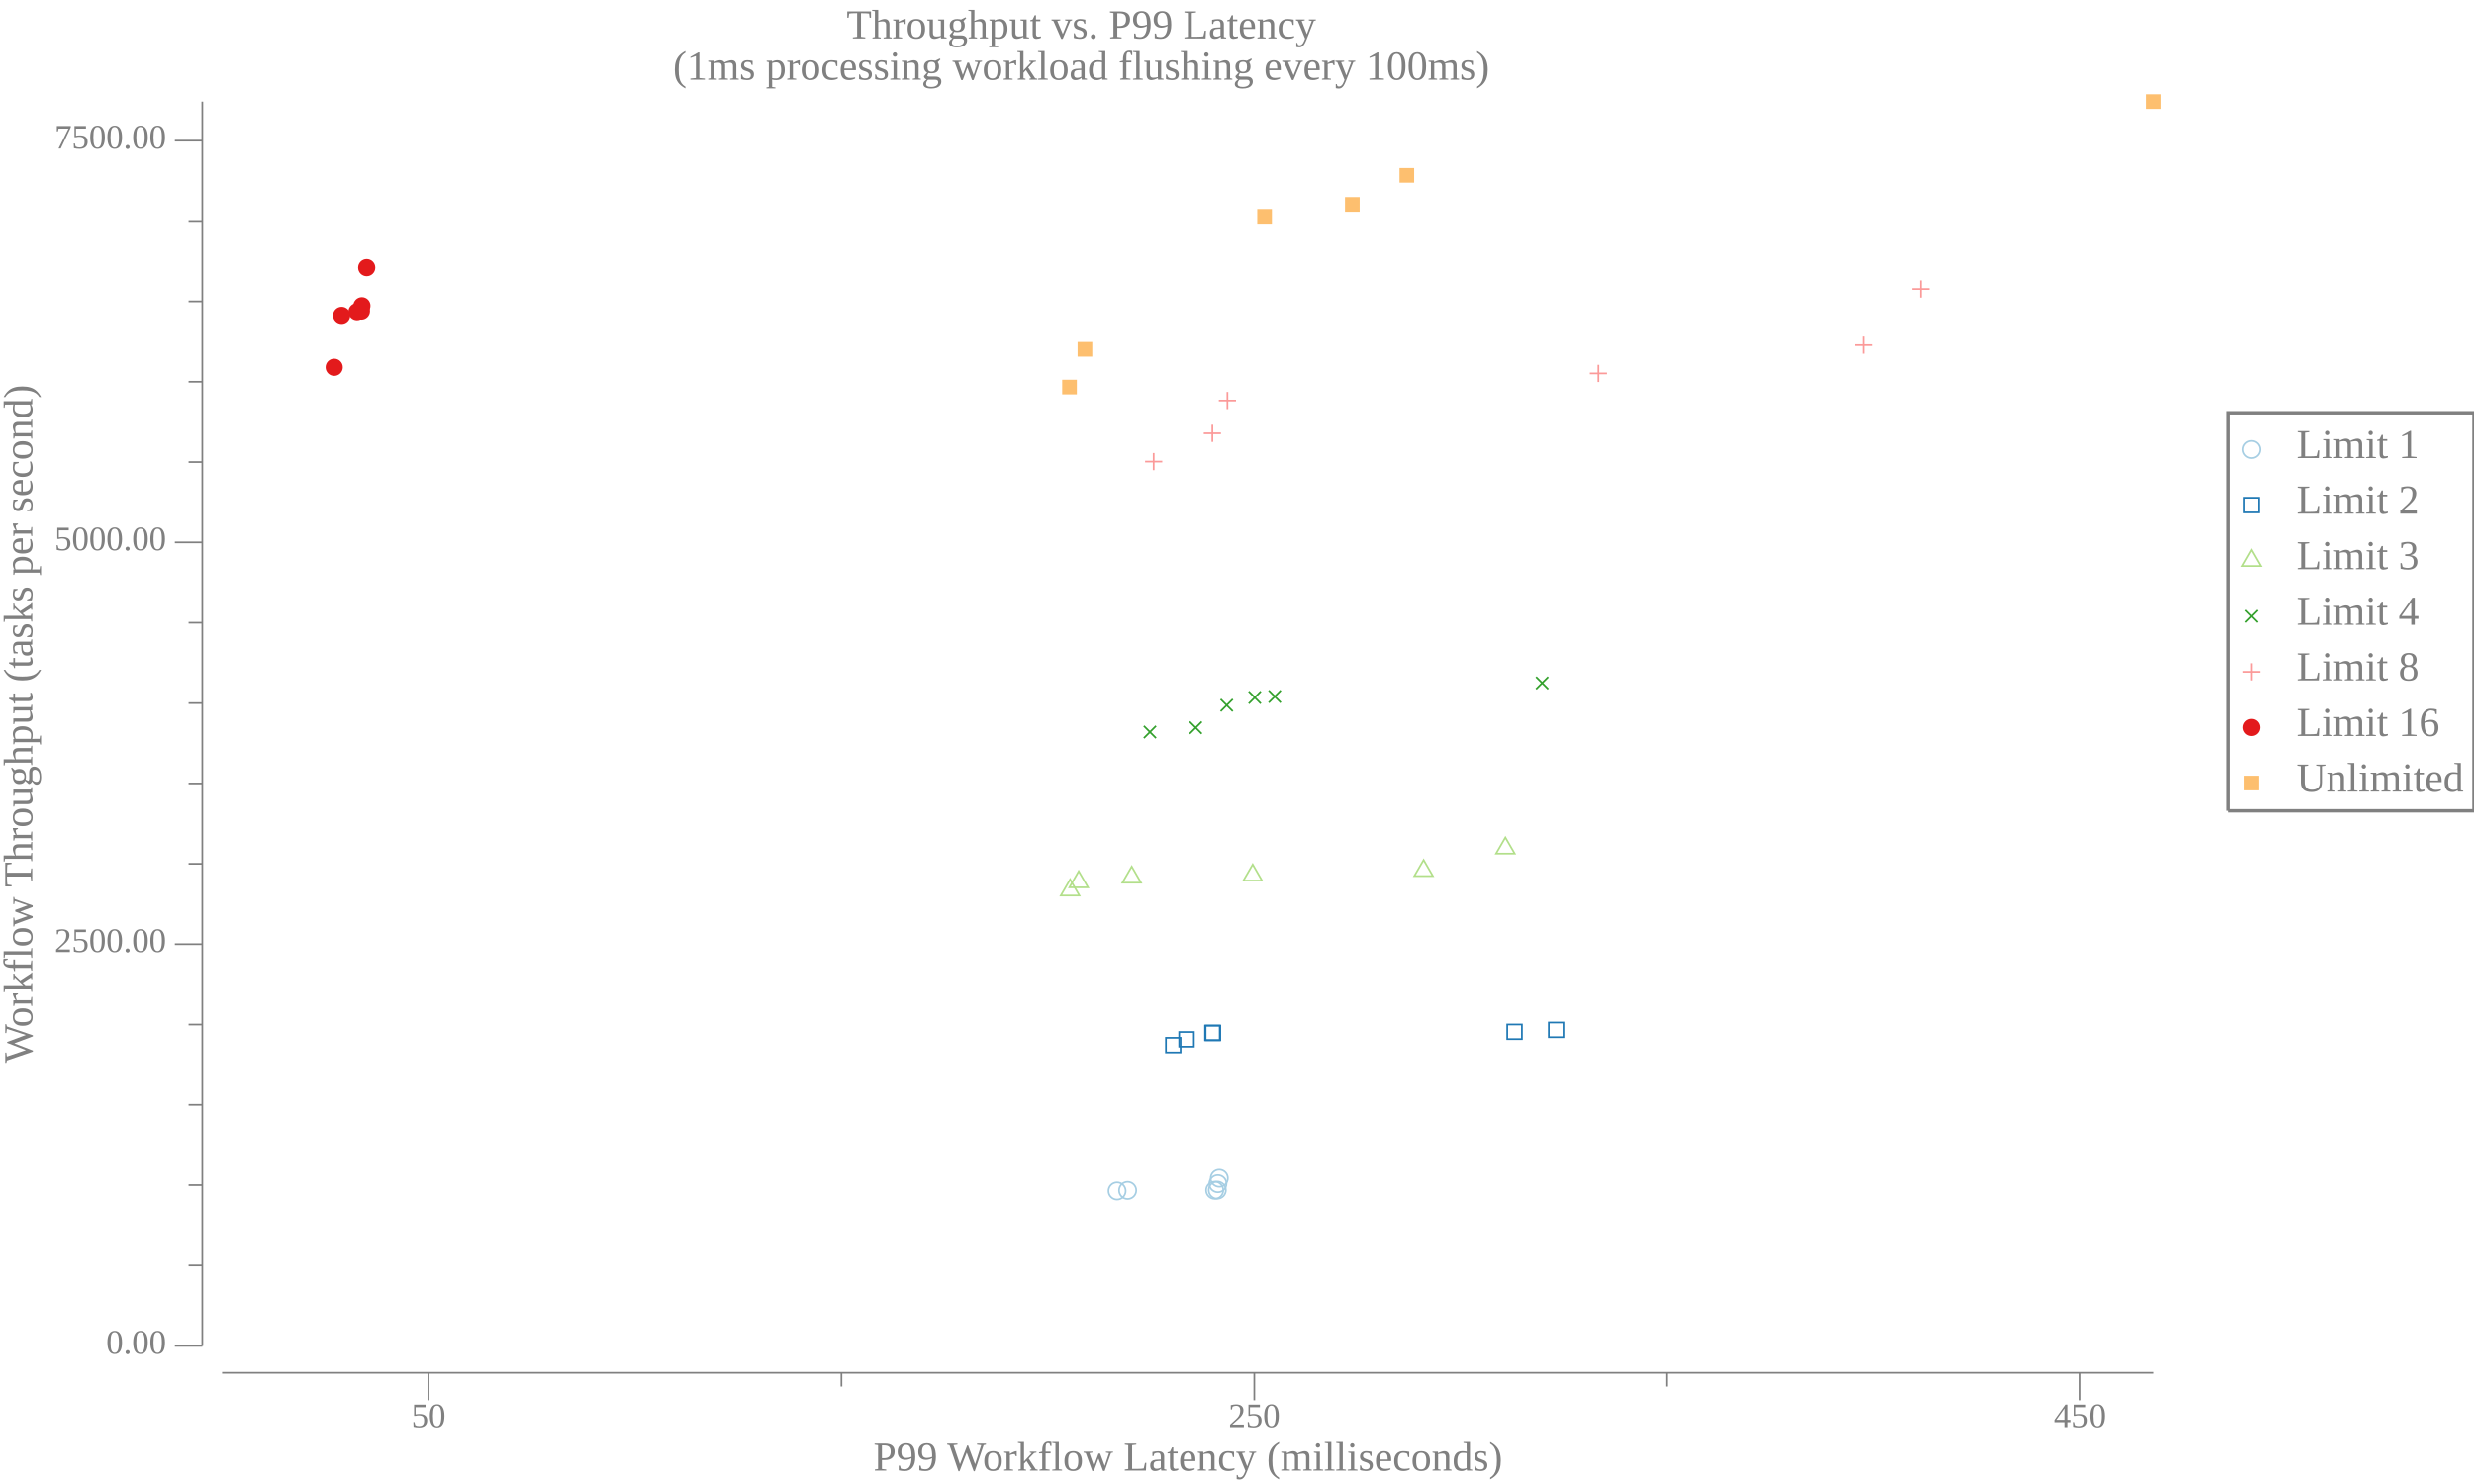
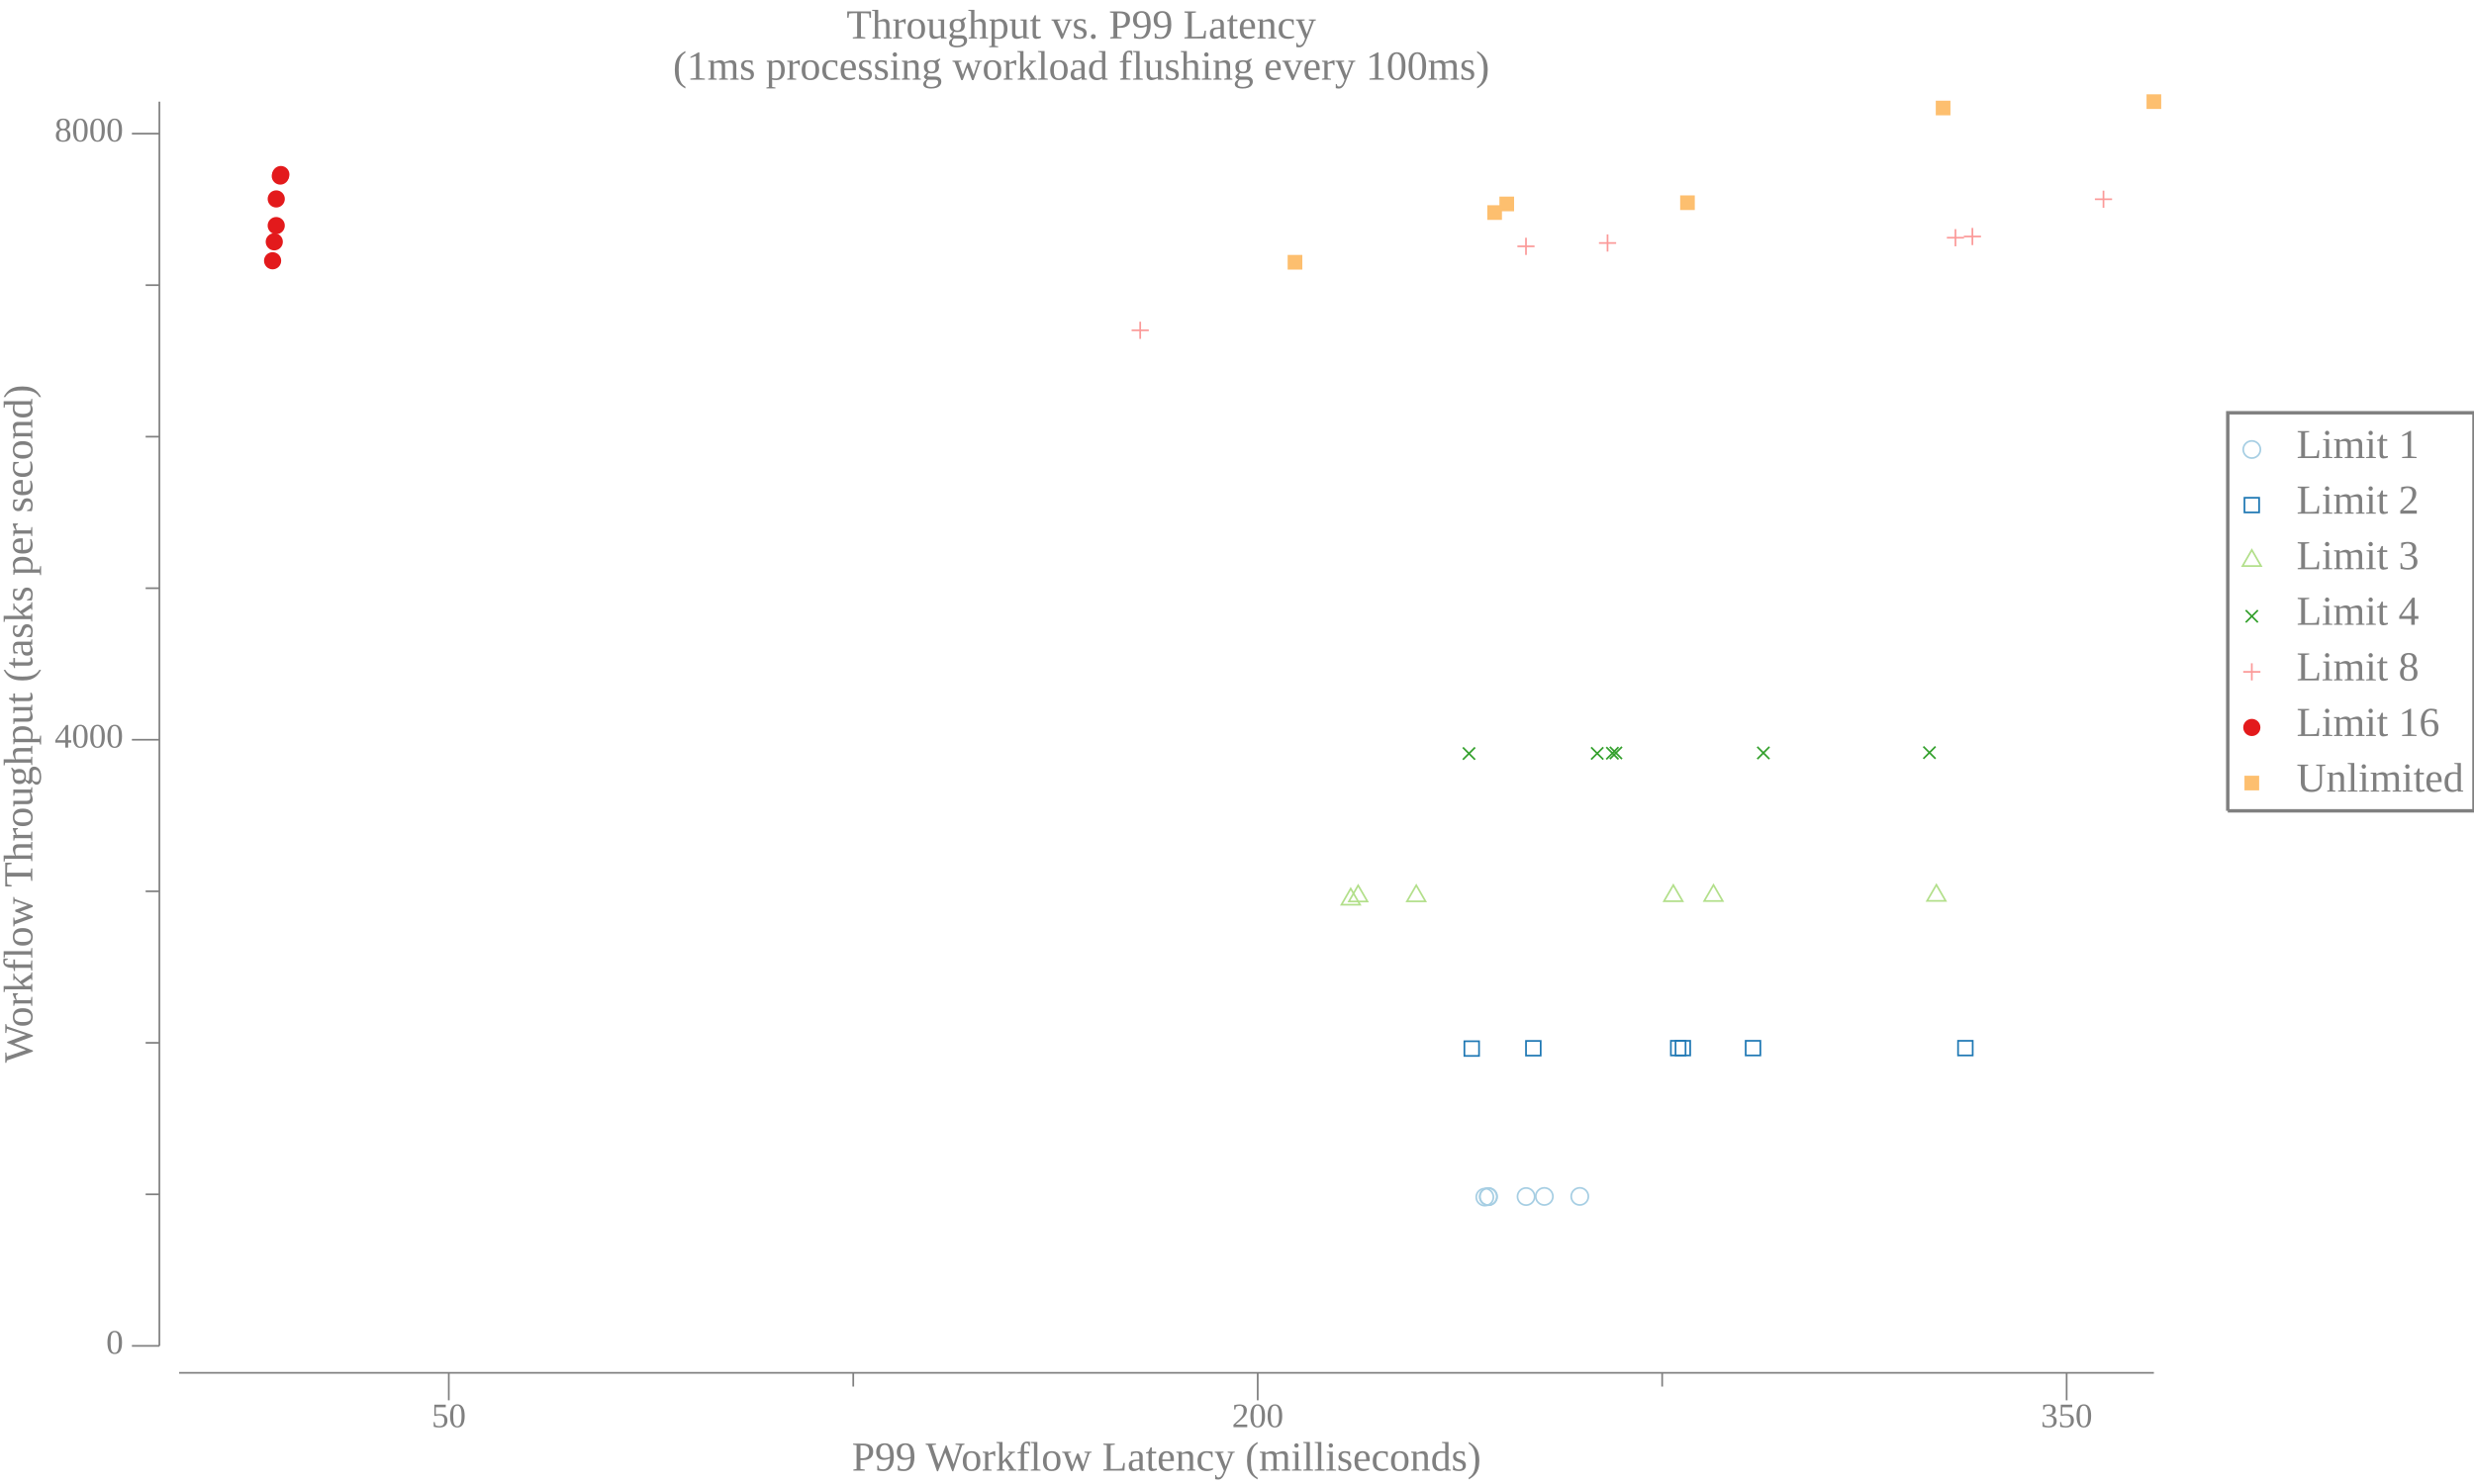
<svg xmlns="http://www.w3.org/2000/svg" width="720pt" height="432pt" viewBox="0 0 720 432">
  <g transform="scale(1, -1) translate(0, -432)">
    <path d="M657.84,301.15A2.5,2.5 0 1 1 652.84,301.15A2.5,2.5 0 1 1 657.84,301.15Z" style="fill:none;stroke:#A6CEE3;stroke-width:0.5" />
    <text x="668.34" y="-298.66" transform="scale(1, -1)" style="font-family:Liberation Serif;font-variant:normal;font-weight:normal;font-style:normal;font-size:12px;fill:#808080">Limit 1</text>
    <path d="M653.2,282.83L657.47,282.83L657.47,287.1L653.2,287.1Z" style="fill:none;stroke:#1F78B4;stroke-width:0.5" />
    <text x="668.34" y="-282.48" transform="scale(1, -1)" style="font-family:Liberation Serif;font-variant:normal;font-weight:normal;font-style:normal;font-size:12px;fill:#808080">Limit 2</text>
    <path d="M655.34,271.91L652.63,267.22L658.04,267.22Z" style="fill:none;stroke:#B2DF8A;stroke-width:0.5" />
    <text x="668.34" y="-266.3" transform="scale(1, -1)" style="font-family:Liberation Serif;font-variant:normal;font-weight:normal;font-style:normal;font-size:12px;fill:#808080">Limit 3</text>
    <path d="M653.57,250.83L657.11,254.37" style="fill:none;stroke:#33A02C;stroke-width:0.5" />
    <path d="M653.57,254.37L657.11,250.83" style="fill:none;stroke:#33A02C;stroke-width:0.5" />
    <text x="668.34" y="-250.11" transform="scale(1, -1)" style="font-family:Liberation Serif;font-variant:normal;font-weight:normal;font-style:normal;font-size:12px;fill:#808080">Limit 4</text>
    <path d="M655.34,238.92L655.34,233.92" style="fill:none;stroke:#FB9A99;stroke-width:0.5" />
    <path d="M652.84,236.42L657.84,236.42" style="fill:none;stroke:#FB9A99;stroke-width:0.5" />
    <text x="668.34" y="-233.93" transform="scale(1, -1)" style="font-family:Liberation Serif;font-variant:normal;font-weight:normal;font-style:normal;font-size:12px;fill:#808080">Limit 8</text>
    <path d="M657.84,220.23A2.5,2.5 0 1 1 652.84,220.23A2.5,2.5 0 1 1 657.84,220.23Z" style="fill:#E31A1C" />
    <text x="668.34" y="-217.75" transform="scale(1, -1)" style="font-family:Liberation Serif;font-variant:normal;font-weight:normal;font-style:normal;font-size:12px;fill:#808080">Limit 16</text>
    <path d="M653.2,201.92L657.47,201.92L657.47,206.18L653.2,206.18Z" style="fill:#FDBF6F" />
    <text x="668.34" y="-201.56" transform="scale(1, -1)" style="font-family:Liberation Serif;font-variant:normal;font-weight:normal;font-style:normal;font-size:12px;fill:#808080">Unlimited</text>
    <path d="M648.34,195.96L648.34,311.84L720,311.84L720,195.96L648.34,195.96" style="fill:none;stroke:#808080" />
    <path d="M0,0L629.34,0L629.34,432L0,432Z" style="fill:#-8000000000000000-8000000000000000-8000000000000000;fill-opacity:0" />
    <text x="246.35" y="-420.81" transform="scale(1, -1)" style="font-family:Liberation Serif;font-variant:normal;font-weight:normal;font-style:normal;font-size:12px;fill:#808080">Throughput vs. P99 Latency</text>
    <text x="195.86" y="-408.81" transform="scale(1, -1)" style="font-family:Liberation Serif;font-variant:normal;font-weight:normal;font-style:normal;font-size:12px;fill:#808080">(1ms processing workload flushing every 100ms)</text>
-     <text x="254.18" y="-3.902" transform="scale(1, -1)" style="font-family:Liberation Serif;font-variant:normal;font-weight:normal;font-style:normal;font-size:12px;fill:#808080">P99 Workflow Latency (milliseconds)</text>
-     <text x="119.72" y="-16.541" transform="scale(1, -1)" style="font-family:Liberation Serif;font-variant:normal;font-weight:normal;font-style:normal;font-size:10px;fill:#808080">50</text>
-     <text x="357.54" y="-16.541" transform="scale(1, -1)" style="font-family:Liberation Serif;font-variant:normal;font-weight:normal;font-style:normal;font-size:10px;fill:#808080">250</text>
-     <text x="597.86" y="-16.541" transform="scale(1, -1)" style="font-family:Liberation Serif;font-variant:normal;font-weight:normal;font-style:normal;font-size:10px;fill:#808080">450</text>
-     <path d="M124.72,24.363L124.72,32.363" style="fill:none;stroke:#808080;stroke-width:0.5" />
-     <path d="M365.04,24.363L365.04,32.363" style="fill:none;stroke:#808080;stroke-width:0.5" />
-     <path d="M605.36,24.363L605.36,32.363" style="fill:none;stroke:#808080;stroke-width:0.5" />
-     <path d="M244.88,28.363L244.88,32.363" style="fill:none;stroke:#808080;stroke-width:0.5" />
-     <path d="M485.2,28.363L485.2,32.363" style="fill:none;stroke:#808080;stroke-width:0.5" />
-     <path d="M64.635,32.363L626.84,32.363" style="fill:none;stroke:#808080;stroke-width:0.5" />
+     <text x="247.93" y="-3.902" transform="scale(1, -1)" style="font-family:Liberation Serif;font-variant:normal;font-weight:normal;font-style:normal;font-size:12px;fill:#808080">P99 Workflow Latency (milliseconds)</text>
+     <text x="125.61" y="-16.541" transform="scale(1, -1)" style="font-family:Liberation Serif;font-variant:normal;font-weight:normal;font-style:normal;font-size:10px;fill:#808080">50</text>
+     <text x="358.53" y="-16.541" transform="scale(1, -1)" style="font-family:Liberation Serif;font-variant:normal;font-weight:normal;font-style:normal;font-size:10px;fill:#808080">200</text>
+     <text x="593.95" y="-16.541" transform="scale(1, -1)" style="font-family:Liberation Serif;font-variant:normal;font-weight:normal;font-style:normal;font-size:10px;fill:#808080">350</text>
+     <path d="M130.61,24.363L130.61,32.363" style="fill:none;stroke:#808080;stroke-width:0.5" />
+     <path d="M366.03,24.363L366.03,32.363" style="fill:none;stroke:#808080;stroke-width:0.5" />
+     <path d="M601.45,24.363L601.45,32.363" style="fill:none;stroke:#808080;stroke-width:0.5" />
+     <path d="M248.32,28.363L248.32,32.363" style="fill:none;stroke:#808080;stroke-width:0.5" />
+     <path d="M483.74,28.363L483.74,32.363" style="fill:none;stroke:#808080;stroke-width:0.5" />
+     <path d="M52.135,32.363L626.84,32.363" style="fill:none;stroke:#808080;stroke-width:0.5" />
    <g transform="rotate(90)">
      <text x="122.59" y="9.387" transform="scale(1, -1)" style="font-family:Liberation Serif;font-variant:normal;font-weight:normal;font-style:normal;font-size:12px;fill:#808080">Workflow Throughput (tasks per second)</text>
    </g>
-     <text x="30.885" y="-37.924" transform="scale(1, -1)" style="font-family:Liberation Serif;font-variant:normal;font-weight:normal;font-style:normal;font-size:10px;fill:#808080">0.00</text>
-     <text x="15.885" y="-154.87" transform="scale(1, -1)" style="font-family:Liberation Serif;font-variant:normal;font-weight:normal;font-style:normal;font-size:10px;fill:#808080">2500.00</text>
-     <text x="15.885" y="-271.81" transform="scale(1, -1)" style="font-family:Liberation Serif;font-variant:normal;font-weight:normal;font-style:normal;font-size:10px;fill:#808080">5000.00</text>
-     <text x="15.885" y="-388.76" transform="scale(1, -1)" style="font-family:Liberation Serif;font-variant:normal;font-weight:normal;font-style:normal;font-size:10px;fill:#808080">7500.00</text>
-     <path d="M50.885,40.209L58.885,40.209" style="fill:none;stroke:#808080;stroke-width:0.5" />
-     <path d="M50.885,157.15L58.885,157.15" style="fill:none;stroke:#808080;stroke-width:0.5" />
-     <path d="M50.885,274.1L58.885,274.1" style="fill:none;stroke:#808080;stroke-width:0.5" />
-     <path d="M50.885,391.05L58.885,391.05" style="fill:none;stroke:#808080;stroke-width:0.5" />
-     <path d="M54.885,63.598L58.885,63.598" style="fill:none;stroke:#808080;stroke-width:0.5" />
-     <path d="M54.885,86.987L58.885,86.987" style="fill:none;stroke:#808080;stroke-width:0.5" />
-     <path d="M54.885,110.38L58.885,110.38" style="fill:none;stroke:#808080;stroke-width:0.5" />
-     <path d="M54.885,133.77L58.885,133.77" style="fill:none;stroke:#808080;stroke-width:0.5" />
-     <path d="M54.885,180.54L58.885,180.54" style="fill:none;stroke:#808080;stroke-width:0.5" />
-     <path d="M54.885,203.93L58.885,203.93" style="fill:none;stroke:#808080;stroke-width:0.5" />
-     <path d="M54.885,227.32L58.885,227.32" style="fill:none;stroke:#808080;stroke-width:0.5" />
-     <path d="M54.885,250.71L58.885,250.71" style="fill:none;stroke:#808080;stroke-width:0.5" />
-     <path d="M54.885,297.49L58.885,297.49" style="fill:none;stroke:#808080;stroke-width:0.5" />
-     <path d="M54.885,320.88L58.885,320.88" style="fill:none;stroke:#808080;stroke-width:0.5" />
-     <path d="M54.885,344.27L58.885,344.27" style="fill:none;stroke:#808080;stroke-width:0.5" />
-     <path d="M54.885,367.66L58.885,367.66" style="fill:none;stroke:#808080;stroke-width:0.5" />
-     <path d="M58.885,40.209L58.885,402.41" style="fill:none;stroke:#808080;stroke-width:0.5" />
-     <path d="M327.59,85.28A2.5,2.5 0 1 1 322.59,85.28A2.5,2.5 0 1 1 327.59,85.28Z" style="fill:none;stroke:#A6CEE3;stroke-width:0.5" />
-     <path d="M330.67,85.443A2.5,2.5 0 1 1 325.67,85.443A2.5,2.5 0 1 1 330.67,85.443Z" style="fill:none;stroke:#A6CEE3;stroke-width:0.5" />
-     <path d="M356,85.486A2.5,2.5 0 1 1 351,85.486A2.5,2.5 0 1 1 356,85.486Z" style="fill:none;stroke:#A6CEE3;stroke-width:0.5" />
-     <path d="M356.76,85.523A2.5,2.5 0 1 1 351.76,85.523A2.5,2.5 0 1 1 356.76,85.523Z" style="fill:none;stroke:#A6CEE3;stroke-width:0.5" />
-     <path d="M356.93,87.408A2.5,2.5 0 1 1 351.93,87.408A2.5,2.5 0 1 1 356.93,87.408Z" style="fill:none;stroke:#A6CEE3;stroke-width:0.5" />
-     <path d="M357.34,88.999A2.5,2.5 0 1 1 352.34,88.999A2.5,2.5 0 1 1 357.34,88.999Z" style="fill:none;stroke:#A6CEE3;stroke-width:0.5" />
-     <path d="M339.32,125.64L343.59,125.64L343.59,129.91L339.32,129.91Z" style="fill:none;stroke:#1F78B4;stroke-width:0.5" />
-     <path d="M343.18,127.33L347.45,127.33L347.45,131.6L343.18,131.6Z" style="fill:none;stroke:#1F78B4;stroke-width:0.5" />
-     <path d="M350.7,129.2L354.97,129.2L354.97,133.47L350.7,133.47Z" style="fill:none;stroke:#1F78B4;stroke-width:0.5" />
-     <path d="M350.86,129.2L355.13,129.2L355.13,133.47L350.86,133.47Z" style="fill:none;stroke:#1F78B4;stroke-width:0.5" />
-     <path d="M438.65,129.53L442.92,129.53L442.92,133.79L438.65,133.79Z" style="fill:none;stroke:#1F78B4;stroke-width:0.5" />
-     <path d="M450.75,130.09L455.02,130.09L455.02,134.36L450.75,134.36Z" style="fill:none;stroke:#1F78B4;stroke-width:0.5" />
-     <path d="M311.43,176L308.72,171.31L314.13,171.31Z" style="fill:none;stroke:#B2DF8A;stroke-width:0.5" />
-     <path d="M313.93,178.38L311.23,173.69L316.64,173.69Z" style="fill:none;stroke:#B2DF8A;stroke-width:0.5" />
-     <path d="M329.36,179.74L326.65,175.05L332.06,175.05Z" style="fill:none;stroke:#B2DF8A;stroke-width:0.5" />
-     <path d="M364.57,180.35L361.86,175.66L367.27,175.66Z" style="fill:none;stroke:#B2DF8A;stroke-width:0.5" />
-     <path d="M414.31,181.66L411.6,176.97L417.01,176.97Z" style="fill:none;stroke:#B2DF8A;stroke-width:0.5" />
-     <path d="M438.11,188.21L435.4,183.52L440.82,183.52Z" style="fill:none;stroke:#B2DF8A;stroke-width:0.5" />
-     <path d="M332.89,217.13L336.43,220.67" style="fill:none;stroke:#33A02C;stroke-width:0.5" />
-     <path d="M332.89,220.67L336.43,217.13" style="fill:none;stroke:#33A02C;stroke-width:0.5" />
-     <path d="M346.21,218.4L349.74,221.93" style="fill:none;stroke:#33A02C;stroke-width:0.5" />
-     <path d="M346.21,221.93L349.74,218.4" style="fill:none;stroke:#33A02C;stroke-width:0.5" />
-     <path d="M355.24,224.95L358.77,228.48" style="fill:none;stroke:#33A02C;stroke-width:0.5" />
-     <path d="M355.24,228.48L358.77,224.95" style="fill:none;stroke:#33A02C;stroke-width:0.5" />
-     <path d="M363.41,227.19L366.94,230.73" style="fill:none;stroke:#33A02C;stroke-width:0.5" />
-     <path d="M363.41,230.73L366.94,227.19" style="fill:none;stroke:#33A02C;stroke-width:0.5" />
-     <path d="M369.23,227.47L372.76,231.01" style="fill:none;stroke:#33A02C;stroke-width:0.5" />
-     <path d="M369.23,231.01L372.76,227.47" style="fill:none;stroke:#33A02C;stroke-width:0.5" />
-     <path d="M447.04,231.4L450.58,234.94" style="fill:none;stroke:#33A02C;stroke-width:0.5" />
-     <path d="M447.04,234.94L450.58,231.4" style="fill:none;stroke:#33A02C;stroke-width:0.5" />
-     <path d="M335.75,300.13L335.75,295.13" style="fill:none;stroke:#FB9A99;stroke-width:0.5" />
-     <path d="M333.25,297.63L338.25,297.63" style="fill:none;stroke:#FB9A99;stroke-width:0.5" />
-     <path d="M352.83,308.36L352.83,303.36" style="fill:none;stroke:#FB9A99;stroke-width:0.5" />
-     <path d="M350.33,305.86L355.33,305.86" style="fill:none;stroke:#FB9A99;stroke-width:0.5" />
-     <path d="M357.21,317.9L357.21,312.9" style="fill:none;stroke:#FB9A99;stroke-width:0.5" />
-     <path d="M354.71,315.4L359.71,315.4" style="fill:none;stroke:#FB9A99;stroke-width:0.5" />
-     <path d="M465.19,325.81L465.19,320.81" style="fill:none;stroke:#FB9A99;stroke-width:0.5" />
-     <path d="M462.69,323.31L467.69,323.31" style="fill:none;stroke:#FB9A99;stroke-width:0.5" />
-     <path d="M542.46,334.04L542.46,329.04" style="fill:none;stroke:#FB9A99;stroke-width:0.5" />
-     <path d="M539.96,331.54L544.96,331.54" style="fill:none;stroke:#FB9A99;stroke-width:0.5" />
-     <path d="M558.95,350.37L558.95,345.37" style="fill:none;stroke:#FB9A99;stroke-width:0.5" />
-     <path d="M556.45,347.87L561.45,347.87" style="fill:none;stroke:#FB9A99;stroke-width:0.5" />
-     <path d="M99.765,325.09A2.5,2.5 0 1 1 94.765,325.09A2.5,2.5 0 1 1 99.765,325.09Z" style="fill:#E31A1C" />
-     <path d="M101.93,340.2A2.5,2.5 0 1 1 96.926,340.2A2.5,2.5 0 1 1 101.93,340.2Z" style="fill:#E31A1C" />
-     <path d="M106.4,341.27A2.5,2.5 0 1 1 101.4,341.27A2.5,2.5 0 1 1 106.4,341.27Z" style="fill:#E31A1C" />
-     <path d="M107.68,341.46A2.5,2.5 0 1 1 102.68,341.46A2.5,2.5 0 1 1 107.68,341.46Z" style="fill:#E31A1C" />
-     <path d="M107.82,343A2.5,2.5 0 1 1 102.82,343A2.5,2.5 0 1 1 107.82,343Z" style="fill:#E31A1C" />
-     <path d="M109.22,354.09A2.5,2.5 0 1 1 104.22,354.09A2.5,2.5 0 1 1 109.22,354.09Z" style="fill:#E31A1C" />
-     <path d="M309.12,317.2L313.39,317.2L313.39,321.47L309.12,321.47Z" style="fill:#FDBF6F" />
-     <path d="M313.61,328.19L317.88,328.19L317.88,332.46L313.61,332.46Z" style="fill:#FDBF6F" />
-     <path d="M365.89,366.88L370.16,366.88L370.16,371.15L365.89,371.15Z" style="fill:#FDBF6F" />
-     <path d="M391.43,370.34L395.7,370.34L395.7,374.61L391.43,374.61Z" style="fill:#FDBF6F" />
-     <path d="M407.3,378.81L411.56,378.81L411.56,383.07L407.3,383.07Z" style="fill:#FDBF6F" />
+     <text x="30.885" y="-37.924" transform="scale(1, -1)" style="font-family:Liberation Serif;font-variant:normal;font-weight:normal;font-style:normal;font-size:10px;fill:#808080">0</text>
+     <text x="15.885" y="-214.37" transform="scale(1, -1)" style="font-family:Liberation Serif;font-variant:normal;font-weight:normal;font-style:normal;font-size:10px;fill:#808080">4000</text>
+     <text x="15.885" y="-390.82" transform="scale(1, -1)" style="font-family:Liberation Serif;font-variant:normal;font-weight:normal;font-style:normal;font-size:10px;fill:#808080">8000</text>
+     <path d="M38.385,40.209L46.385,40.209" style="fill:none;stroke:#808080;stroke-width:0.5" />
+     <path d="M38.385,216.66L46.385,216.66" style="fill:none;stroke:#808080;stroke-width:0.5" />
+     <path d="M38.385,393.1L46.385,393.1" style="fill:none;stroke:#808080;stroke-width:0.5" />
+     <path d="M42.385,84.321L46.385,84.321" style="fill:none;stroke:#808080;stroke-width:0.5" />
+     <path d="M42.385,128.43L46.385,128.43" style="fill:none;stroke:#808080;stroke-width:0.5" />
+     <path d="M42.385,172.54L46.385,172.54" style="fill:none;stroke:#808080;stroke-width:0.5" />
+     <path d="M42.385,260.77L46.385,260.77" style="fill:none;stroke:#808080;stroke-width:0.5" />
+     <path d="M42.385,304.88L46.385,304.88" style="fill:none;stroke:#808080;stroke-width:0.5" />
+     <path d="M42.385,348.99L46.385,348.99" style="fill:none;stroke:#808080;stroke-width:0.5" />
+     <path d="M46.385,40.209L46.385,402.41" style="fill:none;stroke:#808080;stroke-width:0.5" />
+     <path d="M434.62,83.518A2.5,2.5 0 1 1 429.62,83.518A2.5,2.5 0 1 1 434.62,83.518Z" style="fill:none;stroke:#A6CEE3;stroke-width:0.5" />
+     <path d="M435.61,83.642A2.5,2.5 0 1 1 430.61,83.642A2.5,2.5 0 1 1 435.61,83.642Z" style="fill:none;stroke:#A6CEE3;stroke-width:0.5" />
+     <path d="M435.71,83.664A2.5,2.5 0 1 1 430.71,83.664A2.5,2.5 0 1 1 435.71,83.664Z" style="fill:none;stroke:#A6CEE3;stroke-width:0.5" />
+     <path d="M446.63,83.677A2.5,2.5 0 1 1 441.63,83.677A2.5,2.5 0 1 1 446.63,83.677Z" style="fill:none;stroke:#A6CEE3;stroke-width:0.5" />
+     <path d="M451.94,83.712A2.5,2.5 0 1 1 446.94,83.712A2.5,2.5 0 1 1 451.94,83.712Z" style="fill:none;stroke:#A6CEE3;stroke-width:0.5" />
+     <path d="M462.26,83.717A2.5,2.5 0 1 1 457.26,83.717A2.5,2.5 0 1 1 462.26,83.717Z" style="fill:none;stroke:#A6CEE3;stroke-width:0.5" />
+     <path d="M426.18,124.62L430.44,124.62L430.44,128.89L426.18,128.89Z" style="fill:none;stroke:#1F78B4;stroke-width:0.5" />
+     <path d="M444.11,124.71L448.38,124.71L448.38,128.98L444.11,128.98Z" style="fill:none;stroke:#1F78B4;stroke-width:0.5" />
+     <path d="M486.27,124.76L490.54,124.76L490.54,129.02L486.27,129.02Z" style="fill:none;stroke:#1F78B4;stroke-width:0.5" />
+     <path d="M487.63,124.76L491.89,124.76L491.89,129.02L487.63,129.02Z" style="fill:none;stroke:#1F78B4;stroke-width:0.5" />
+     <path d="M508.04,124.76L512.31,124.76L512.31,129.02L508.04,129.02Z" style="fill:none;stroke:#1F78B4;stroke-width:0.5" />
+     <path d="M569.85,124.76L574.11,124.76L574.11,129.02L569.85,129.02Z" style="fill:none;stroke:#1F78B4;stroke-width:0.5" />
+     <path d="M393.1,173.33L390.4,168.64L395.81,168.64Z" style="fill:none;stroke:#B2DF8A;stroke-width:0.5" />
+     <path d="M395.26,174.26L392.56,169.57L397.97,169.57Z" style="fill:none;stroke:#B2DF8A;stroke-width:0.5" />
+     <path d="M412.17,174.3L409.46,169.61L414.87,169.61Z" style="fill:none;stroke:#B2DF8A;stroke-width:0.5" />
+     <path d="M486.98,174.35L484.27,169.66L489.69,169.66Z" style="fill:none;stroke:#B2DF8A;stroke-width:0.5" />
+     <path d="M498.67,174.39L495.96,169.7L501.37,169.7Z" style="fill:none;stroke:#B2DF8A;stroke-width:0.5" />
+     <path d="M563.54,174.43L560.83,169.75L566.24,169.75Z" style="fill:none;stroke:#B2DF8A;stroke-width:0.5" />
+     <path d="M425.74,210.87L429.28,214.41" style="fill:none;stroke:#33A02C;stroke-width:0.5" />
+     <path d="M425.74,214.41L429.28,210.87" style="fill:none;stroke:#33A02C;stroke-width:0.5" />
+     <path d="M463.06,210.92L466.6,214.45" style="fill:none;stroke:#33A02C;stroke-width:0.5" />
+     <path d="M463.06,214.45L466.6,210.92" style="fill:none;stroke:#33A02C;stroke-width:0.5" />
+     <path d="M467.48,210.96L471.02,214.5" style="fill:none;stroke:#33A02C;stroke-width:0.5" />
+     <path d="M467.48,214.5L471.02,210.96" style="fill:none;stroke:#33A02C;stroke-width:0.5" />
+     <path d="M468.51,211.05L472.04,214.59" style="fill:none;stroke:#33A02C;stroke-width:0.5" />
+     <path d="M468.51,214.59L472.04,211.05" style="fill:none;stroke:#33A02C;stroke-width:0.5" />
+     <path d="M511.42,211.05L514.95,214.59" style="fill:none;stroke:#33A02C;stroke-width:0.5" />
+     <path d="M511.42,214.59L514.95,211.05" style="fill:none;stroke:#33A02C;stroke-width:0.5" />
+     <path d="M559.75,211.14L563.29,214.67" style="fill:none;stroke:#33A02C;stroke-width:0.5" />
+     <path d="M559.75,214.67L563.29,211.14" style="fill:none;stroke:#33A02C;stroke-width:0.5" />
+     <path d="M331.83,338.35L331.83,333.35" style="fill:none;stroke:#FB9A99;stroke-width:0.5" />
+     <path d="M329.33,335.85L334.33,335.85" style="fill:none;stroke:#FB9A99;stroke-width:0.5" />
+     <path d="M444.1,362.79L444.1,357.79" style="fill:none;stroke:#FB9A99;stroke-width:0.5" />
+     <path d="M441.6,360.29L446.6,360.29" style="fill:none;stroke:#FB9A99;stroke-width:0.5" />
+     <path d="M467.84,363.76L467.84,358.76" style="fill:none;stroke:#FB9A99;stroke-width:0.5" />
+     <path d="M465.34,361.26L470.34,361.26" style="fill:none;stroke:#FB9A99;stroke-width:0.5" />
+     <path d="M569.09,365.3L569.09,360.3" style="fill:none;stroke:#FB9A99;stroke-width:0.5" />
+     <path d="M566.59,362.8L571.59,362.8" style="fill:none;stroke:#FB9A99;stroke-width:0.5" />
+     <path d="M574.02,365.65L574.02,360.65" style="fill:none;stroke:#FB9A99;stroke-width:0.5" />
+     <path d="M571.52,363.15L576.52,363.15" style="fill:none;stroke:#FB9A99;stroke-width:0.5" />
+     <path d="M612.17,376.5L612.17,371.5" style="fill:none;stroke:#FB9A99;stroke-width:0.5" />
+     <path d="M609.67,374L614.67,374" style="fill:none;stroke:#FB9A99;stroke-width:0.5" />
+     <path d="M81.835,356.09A2.5,2.5 0 1 1 76.835,356.09A2.5,2.5 0 1 1 81.835,356.09Z" style="fill:#E31A1C" />
+     <path d="M82.32,361.61A2.5,2.5 0 1 1 77.32,361.61A2.5,2.5 0 1 1 82.32,361.61Z" style="fill:#E31A1C" />
+     <path d="M82.889,366.33A2.5,2.5 0 1 1 77.889,366.33A2.5,2.5 0 1 1 82.889,366.33Z" style="fill:#E31A1C" />
+     <path d="M82.895,374.09A2.5,2.5 0 1 1 77.895,374.09A2.5,2.5 0 1 1 82.895,374.09Z" style="fill:#E31A1C" />
+     <path d="M84.072,380.75A2.5,2.5 0 1 1 79.072,380.75A2.5,2.5 0 1 1 84.072,380.75Z" style="fill:#E31A1C" />
+     <path d="M84.238,381.19A2.5,2.5 0 1 1 79.238,381.19A2.5,2.5 0 1 1 84.238,381.19Z" style="fill:#E31A1C" />
+     <path d="M374.74,353.52L379.01,353.52L379.01,357.79L374.74,357.79Z" style="fill:#FDBF6F" />
+     <path d="M432.84,367.99L437.11,367.99L437.11,372.26L432.84,372.26Z" style="fill:#FDBF6F" />
+     <path d="M436.37,370.5L440.64,370.5L440.64,374.77L436.37,374.77Z" style="fill:#FDBF6F" />
+     <path d="M488.97,370.86L493.23,370.86L493.23,375.12L488.97,375.12Z" style="fill:#FDBF6F" />
+     <path d="M563.36,398.43L567.63,398.43L567.63,402.69L563.36,402.69Z" style="fill:#FDBF6F" />
    <path d="M624.7,400.28L628.97,400.28L628.97,404.55L624.7,404.55Z" style="fill:#FDBF6F" />
  </g>
</svg>
